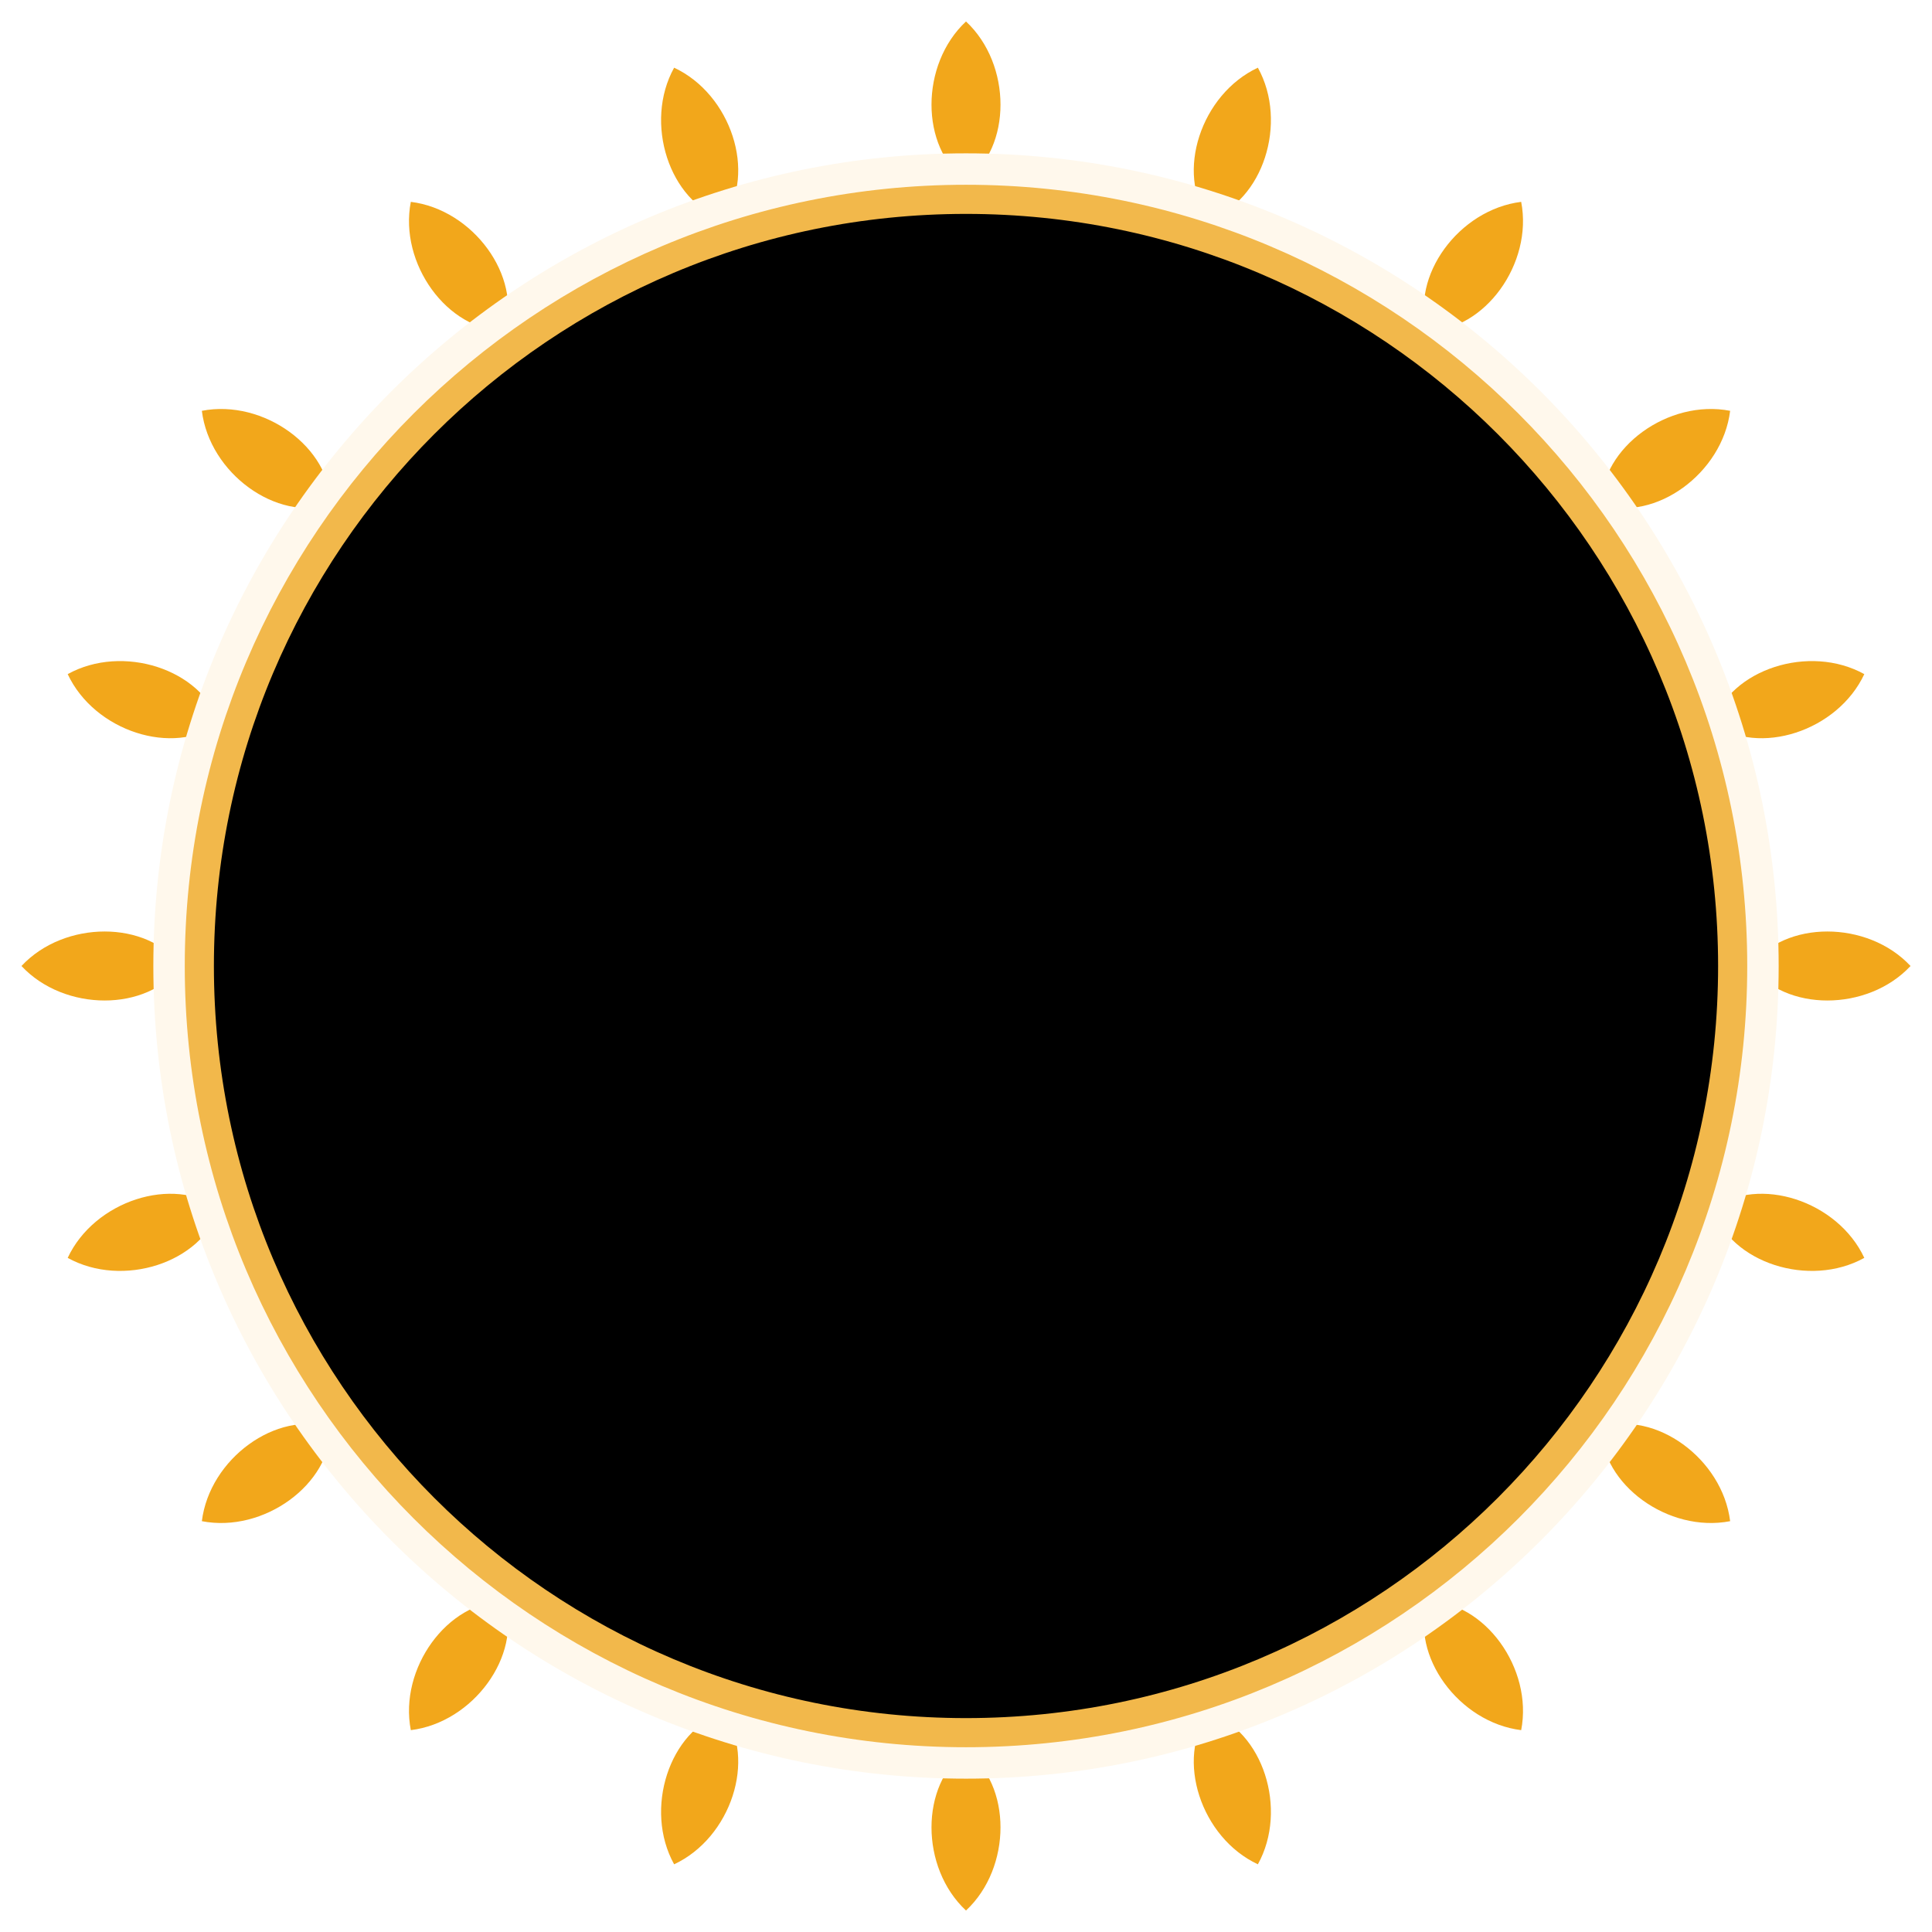
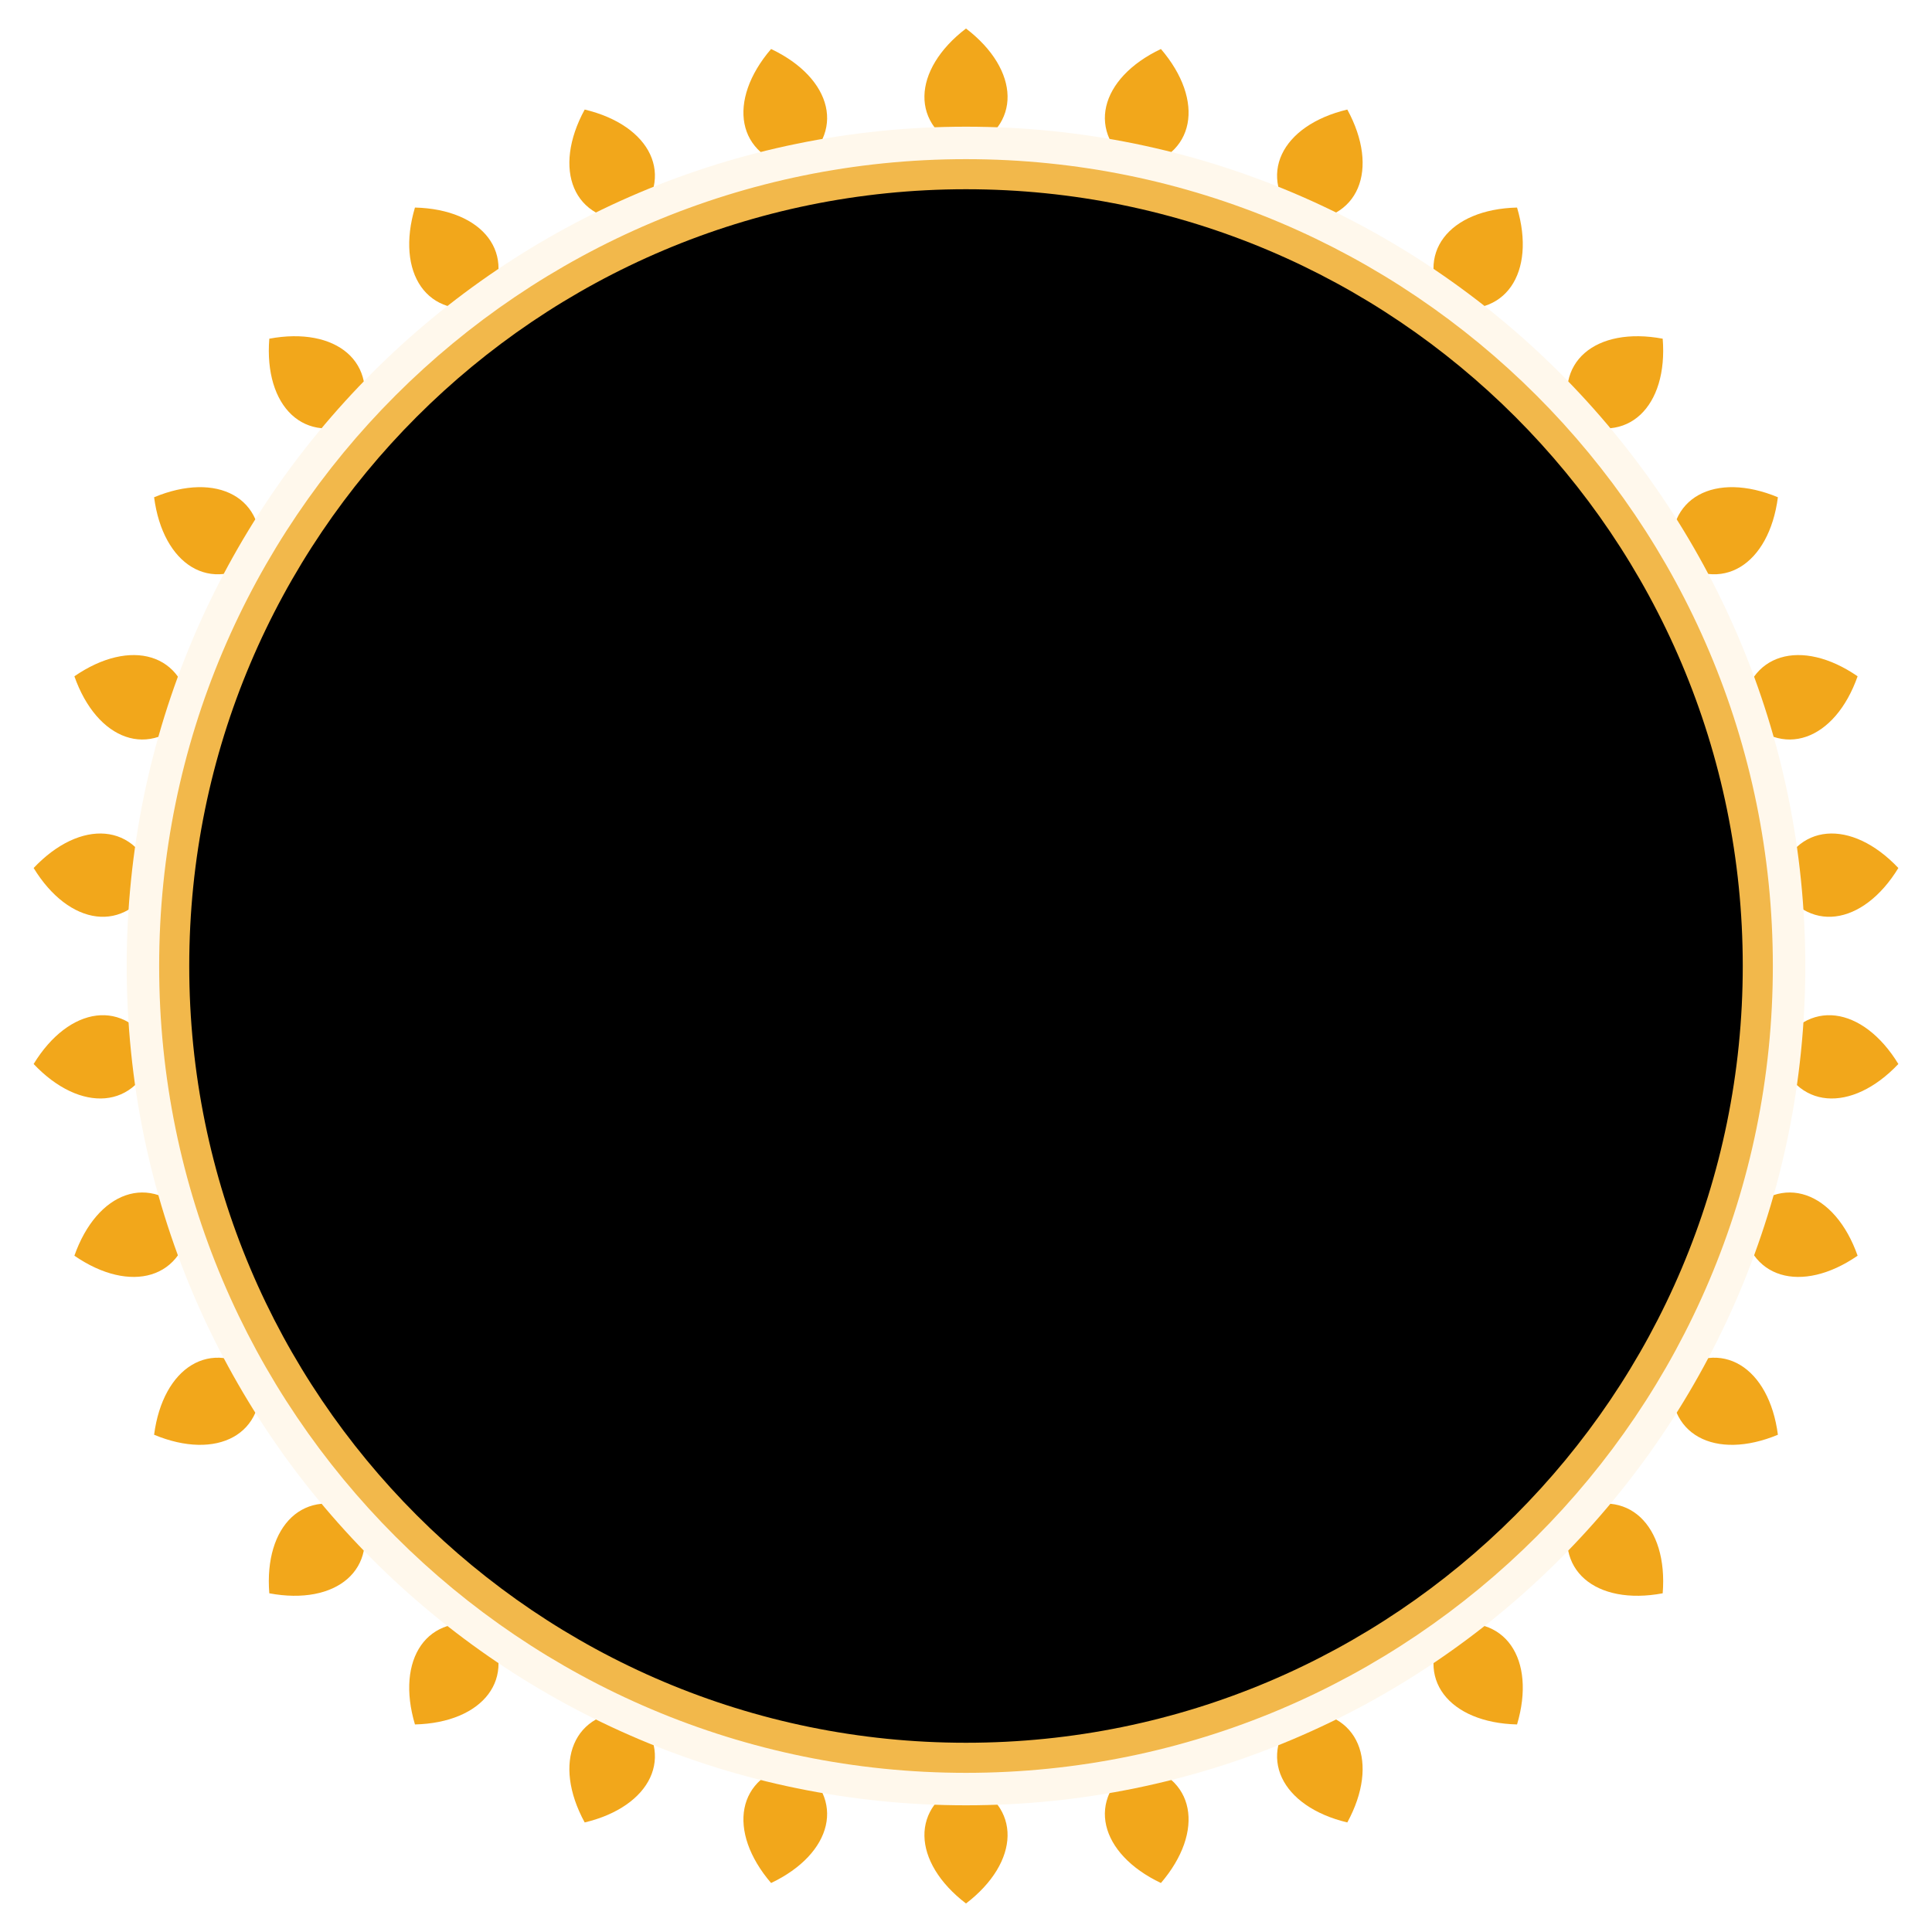
- <svg xmlns="http://www.w3.org/2000/svg" viewBox="-13 -13 126 126" data-anchor="center">
+ <svg xmlns="http://www.w3.org/2000/svg" viewBox="-11 -11 122 122" data-anchor="center">
  <circle data-clip="opening" cx="50" cy="50" r="50" />
  <rect data-zone="face" x="28" y="20" width="44" height="46" />
  <defs>
-     <path id="petal" d="M50 -1.2C53 -3.4 53 -8.8 50 -11.6C47 -8.8 47 -3.4 50 -1.2Z" fill="#f2a71b" />
+     <path id="petal" d="M50 -1.5C53.6 -3 53.4 -6.6 50 -9.2C46.6 -6.6 46.4 -3 50 -1.5Z" fill="#f2a71b" />
  </defs>
  <use href="#petal" transform="rotate(0 50 50)" />
-   <use href="#petal" transform="rotate(18 50 50)" fill="#e8762b" />
-   <use href="#petal" transform="rotate(36 50 50)" />
-   <use href="#petal" transform="rotate(54 50 50)" fill="#e8762b" />
+   <use href="#petal" transform="rotate(12 50 50)" fill="#e8762b" />
+   <use href="#petal" transform="rotate(24 50 50)" />
+   <use href="#petal" transform="rotate(36 50 50)" fill="#e8762b" />
+   <use href="#petal" transform="rotate(48 50 50)" />
+   <use href="#petal" transform="rotate(60 50 50)" fill="#e8762b" />
  <use href="#petal" transform="rotate(72 50 50)" />
-   <use href="#petal" transform="rotate(90 50 50)" fill="#e8762b" />
-   <use href="#petal" transform="rotate(108 50 50)" />
-   <use href="#petal" transform="rotate(126 50 50)" fill="#e8762b" />
+   <use href="#petal" transform="rotate(84 50 50)" fill="#e8762b" />
+   <use href="#petal" transform="rotate(96 50 50)" />
+   <use href="#petal" transform="rotate(108 50 50)" fill="#e8762b" />
+   <use href="#petal" transform="rotate(120 50 50)" />
+   <use href="#petal" transform="rotate(132 50 50)" fill="#e8762b" />
  <use href="#petal" transform="rotate(144 50 50)" />
-   <use href="#petal" transform="rotate(162 50 50)" fill="#e8762b" />
-   <use href="#petal" transform="rotate(180 50 50)" />
-   <use href="#petal" transform="rotate(198 50 50)" fill="#e8762b" />
+   <use href="#petal" transform="rotate(156 50 50)" fill="#e8762b" />
+   <use href="#petal" transform="rotate(168 50 50)" />
+   <use href="#petal" transform="rotate(180 50 50)" fill="#e8762b" />
+   <use href="#petal" transform="rotate(192 50 50)" />
+   <use href="#petal" transform="rotate(204 50 50)" fill="#e8762b" />
  <use href="#petal" transform="rotate(216 50 50)" />
-   <use href="#petal" transform="rotate(234 50 50)" fill="#e8762b" />
-   <use href="#petal" transform="rotate(252 50 50)" />
-   <use href="#petal" transform="rotate(270 50 50)" fill="#e8762b" />
+   <use href="#petal" transform="rotate(228 50 50)" fill="#e8762b" />
+   <use href="#petal" transform="rotate(240 50 50)" />
+   <use href="#petal" transform="rotate(252 50 50)" fill="#e8762b" />
+   <use href="#petal" transform="rotate(264 50 50)" />
+   <use href="#petal" transform="rotate(276 50 50)" fill="#e8762b" />
  <use href="#petal" transform="rotate(288 50 50)" />
-   <use href="#petal" transform="rotate(306 50 50)" fill="#e8762b" />
-   <use href="#petal" transform="rotate(324 50 50)" />
-   <use href="#petal" transform="rotate(342 50 50)" fill="#e8762b" />
+   <use href="#petal" transform="rotate(300 50 50)" fill="#e8762b" />
+   <use href="#petal" transform="rotate(312 50 50)" />
+   <use href="#petal" transform="rotate(324 50 50)" fill="#e8762b" />
+   <use href="#petal" transform="rotate(336 50 50)" />
+   <use href="#petal" transform="rotate(348 50 50)" fill="#e8762b" />
  <path d="M103 50A53 53 0 1 1 -3 50A53 53 0 1 1 103 50ZM100 50A50 50 0 1 1 0 50A50 50 0 1 1 100 50Z" fill="#fff8ec" fill-rule="evenodd" />
  <circle cx="50" cy="50" r="50" fill="none" stroke="#f2b84b" stroke-width="1.9" />
</svg>
